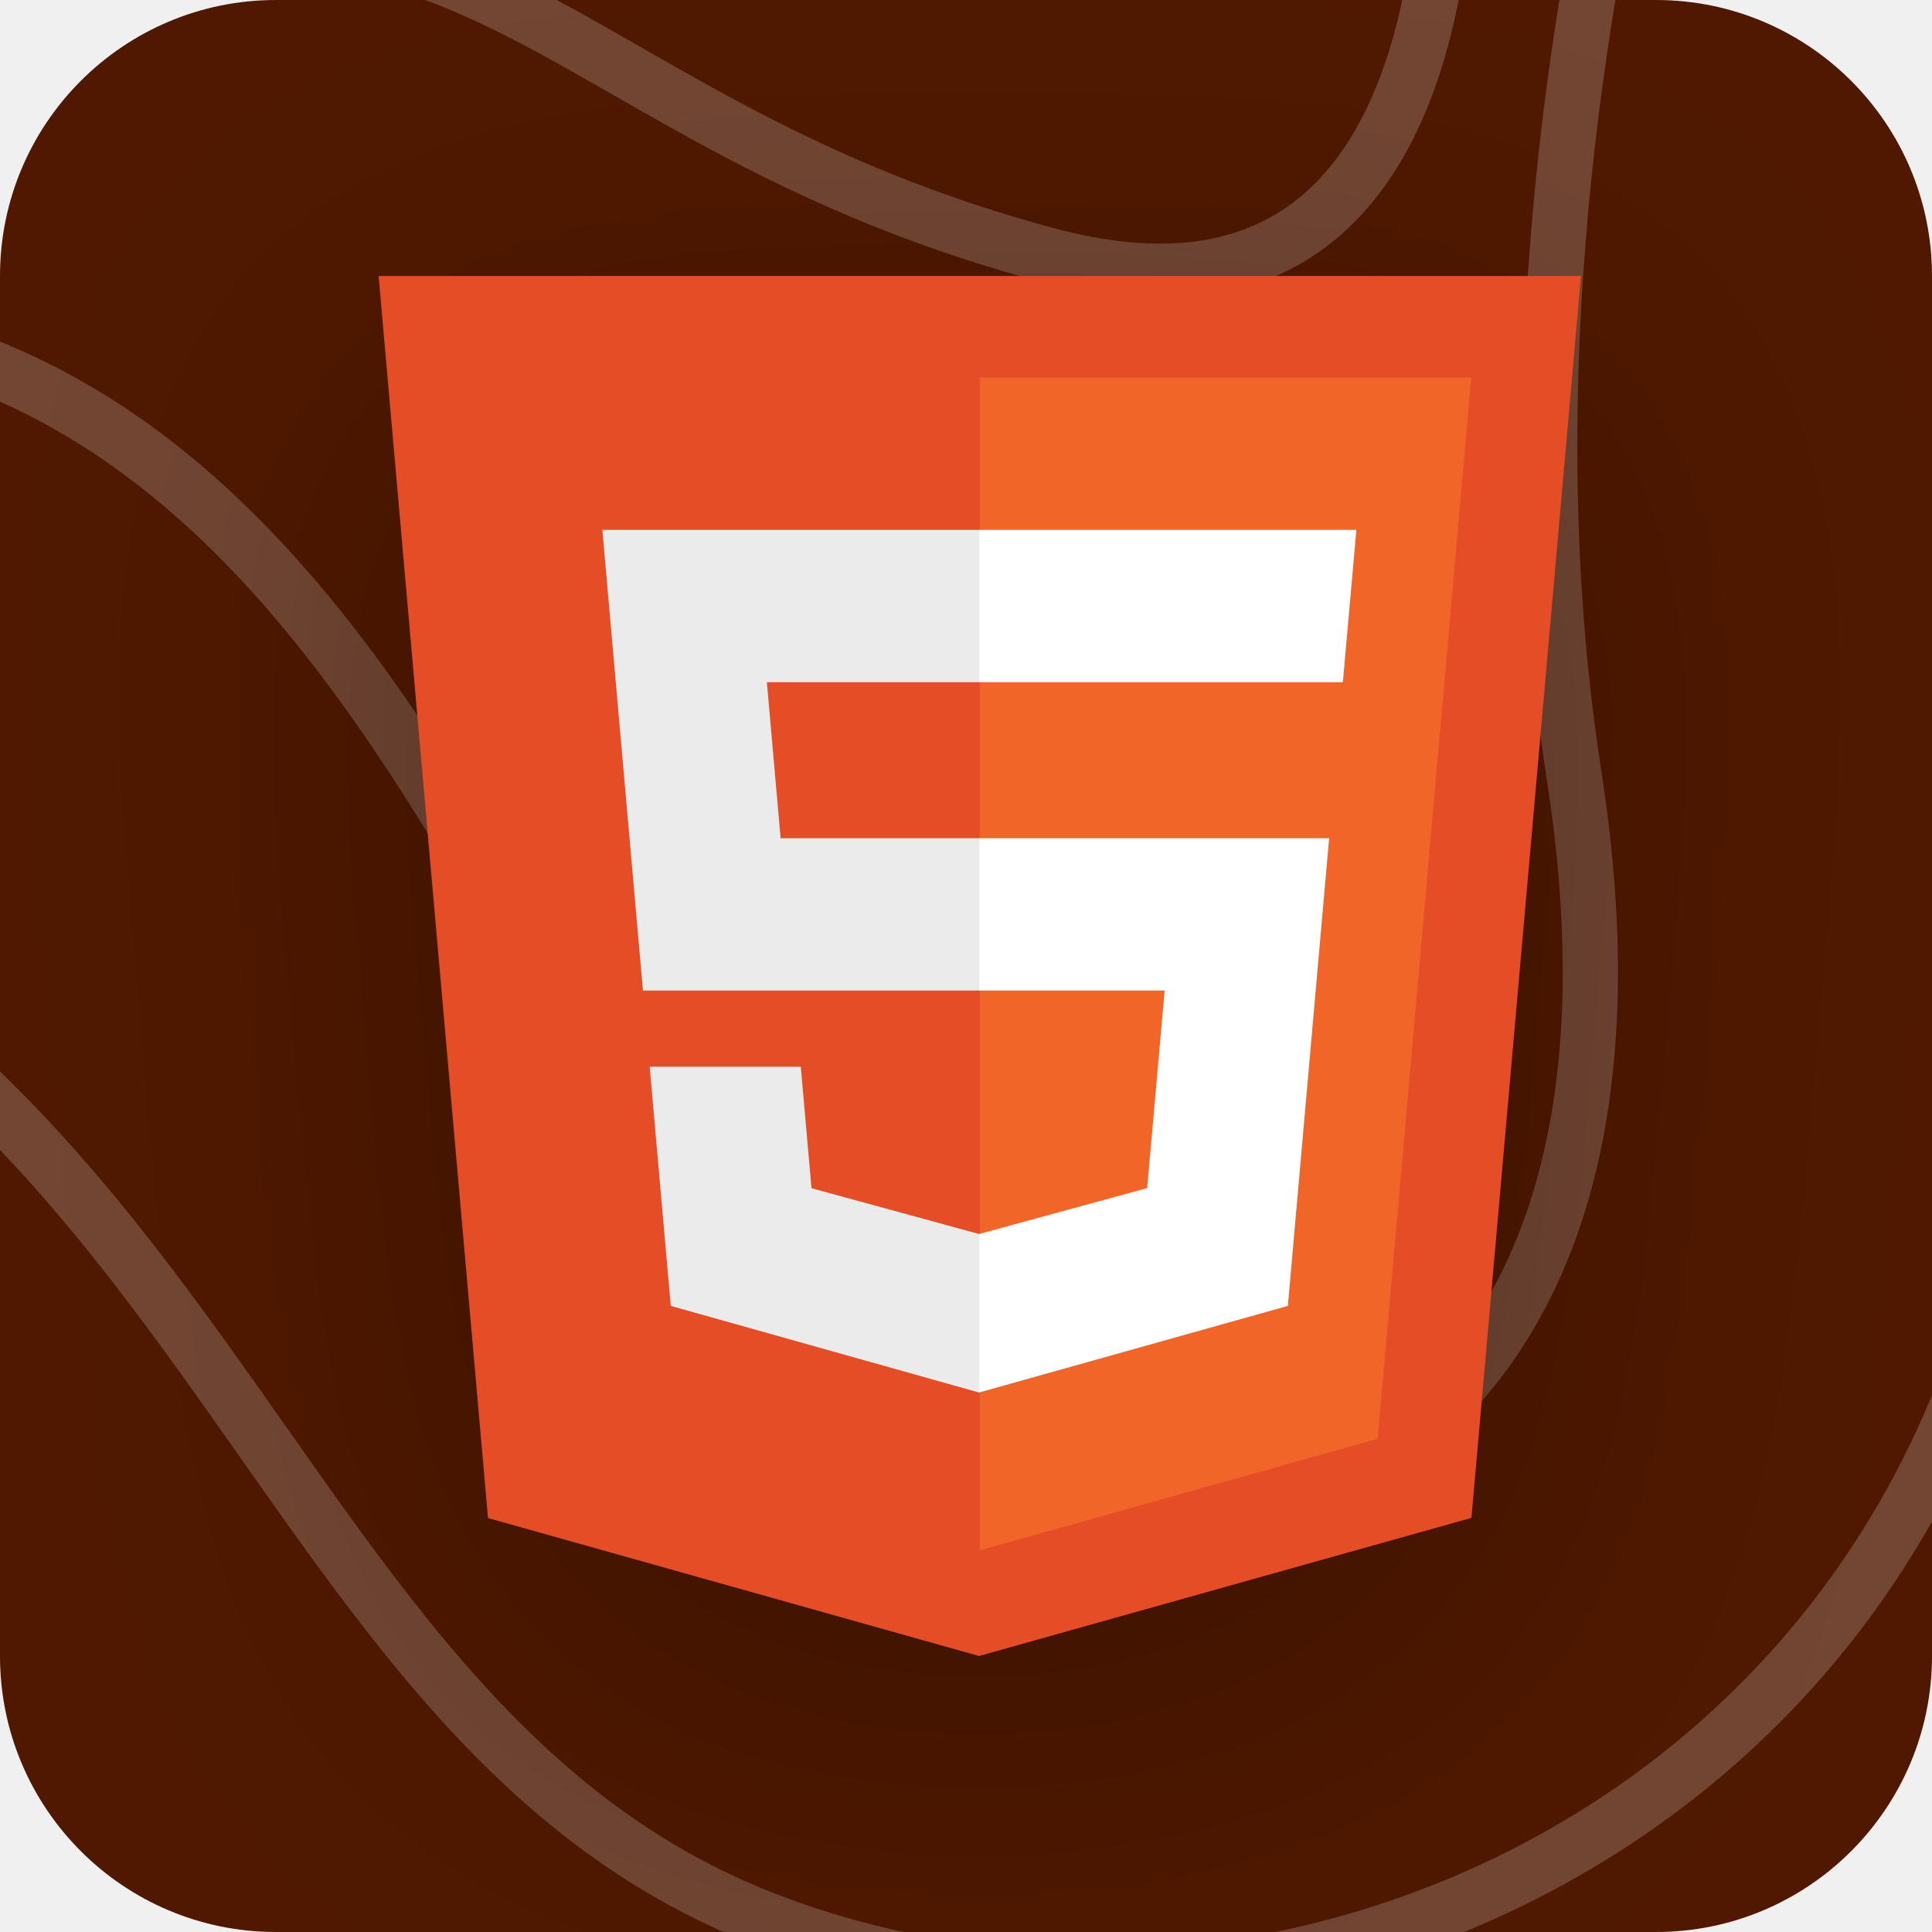
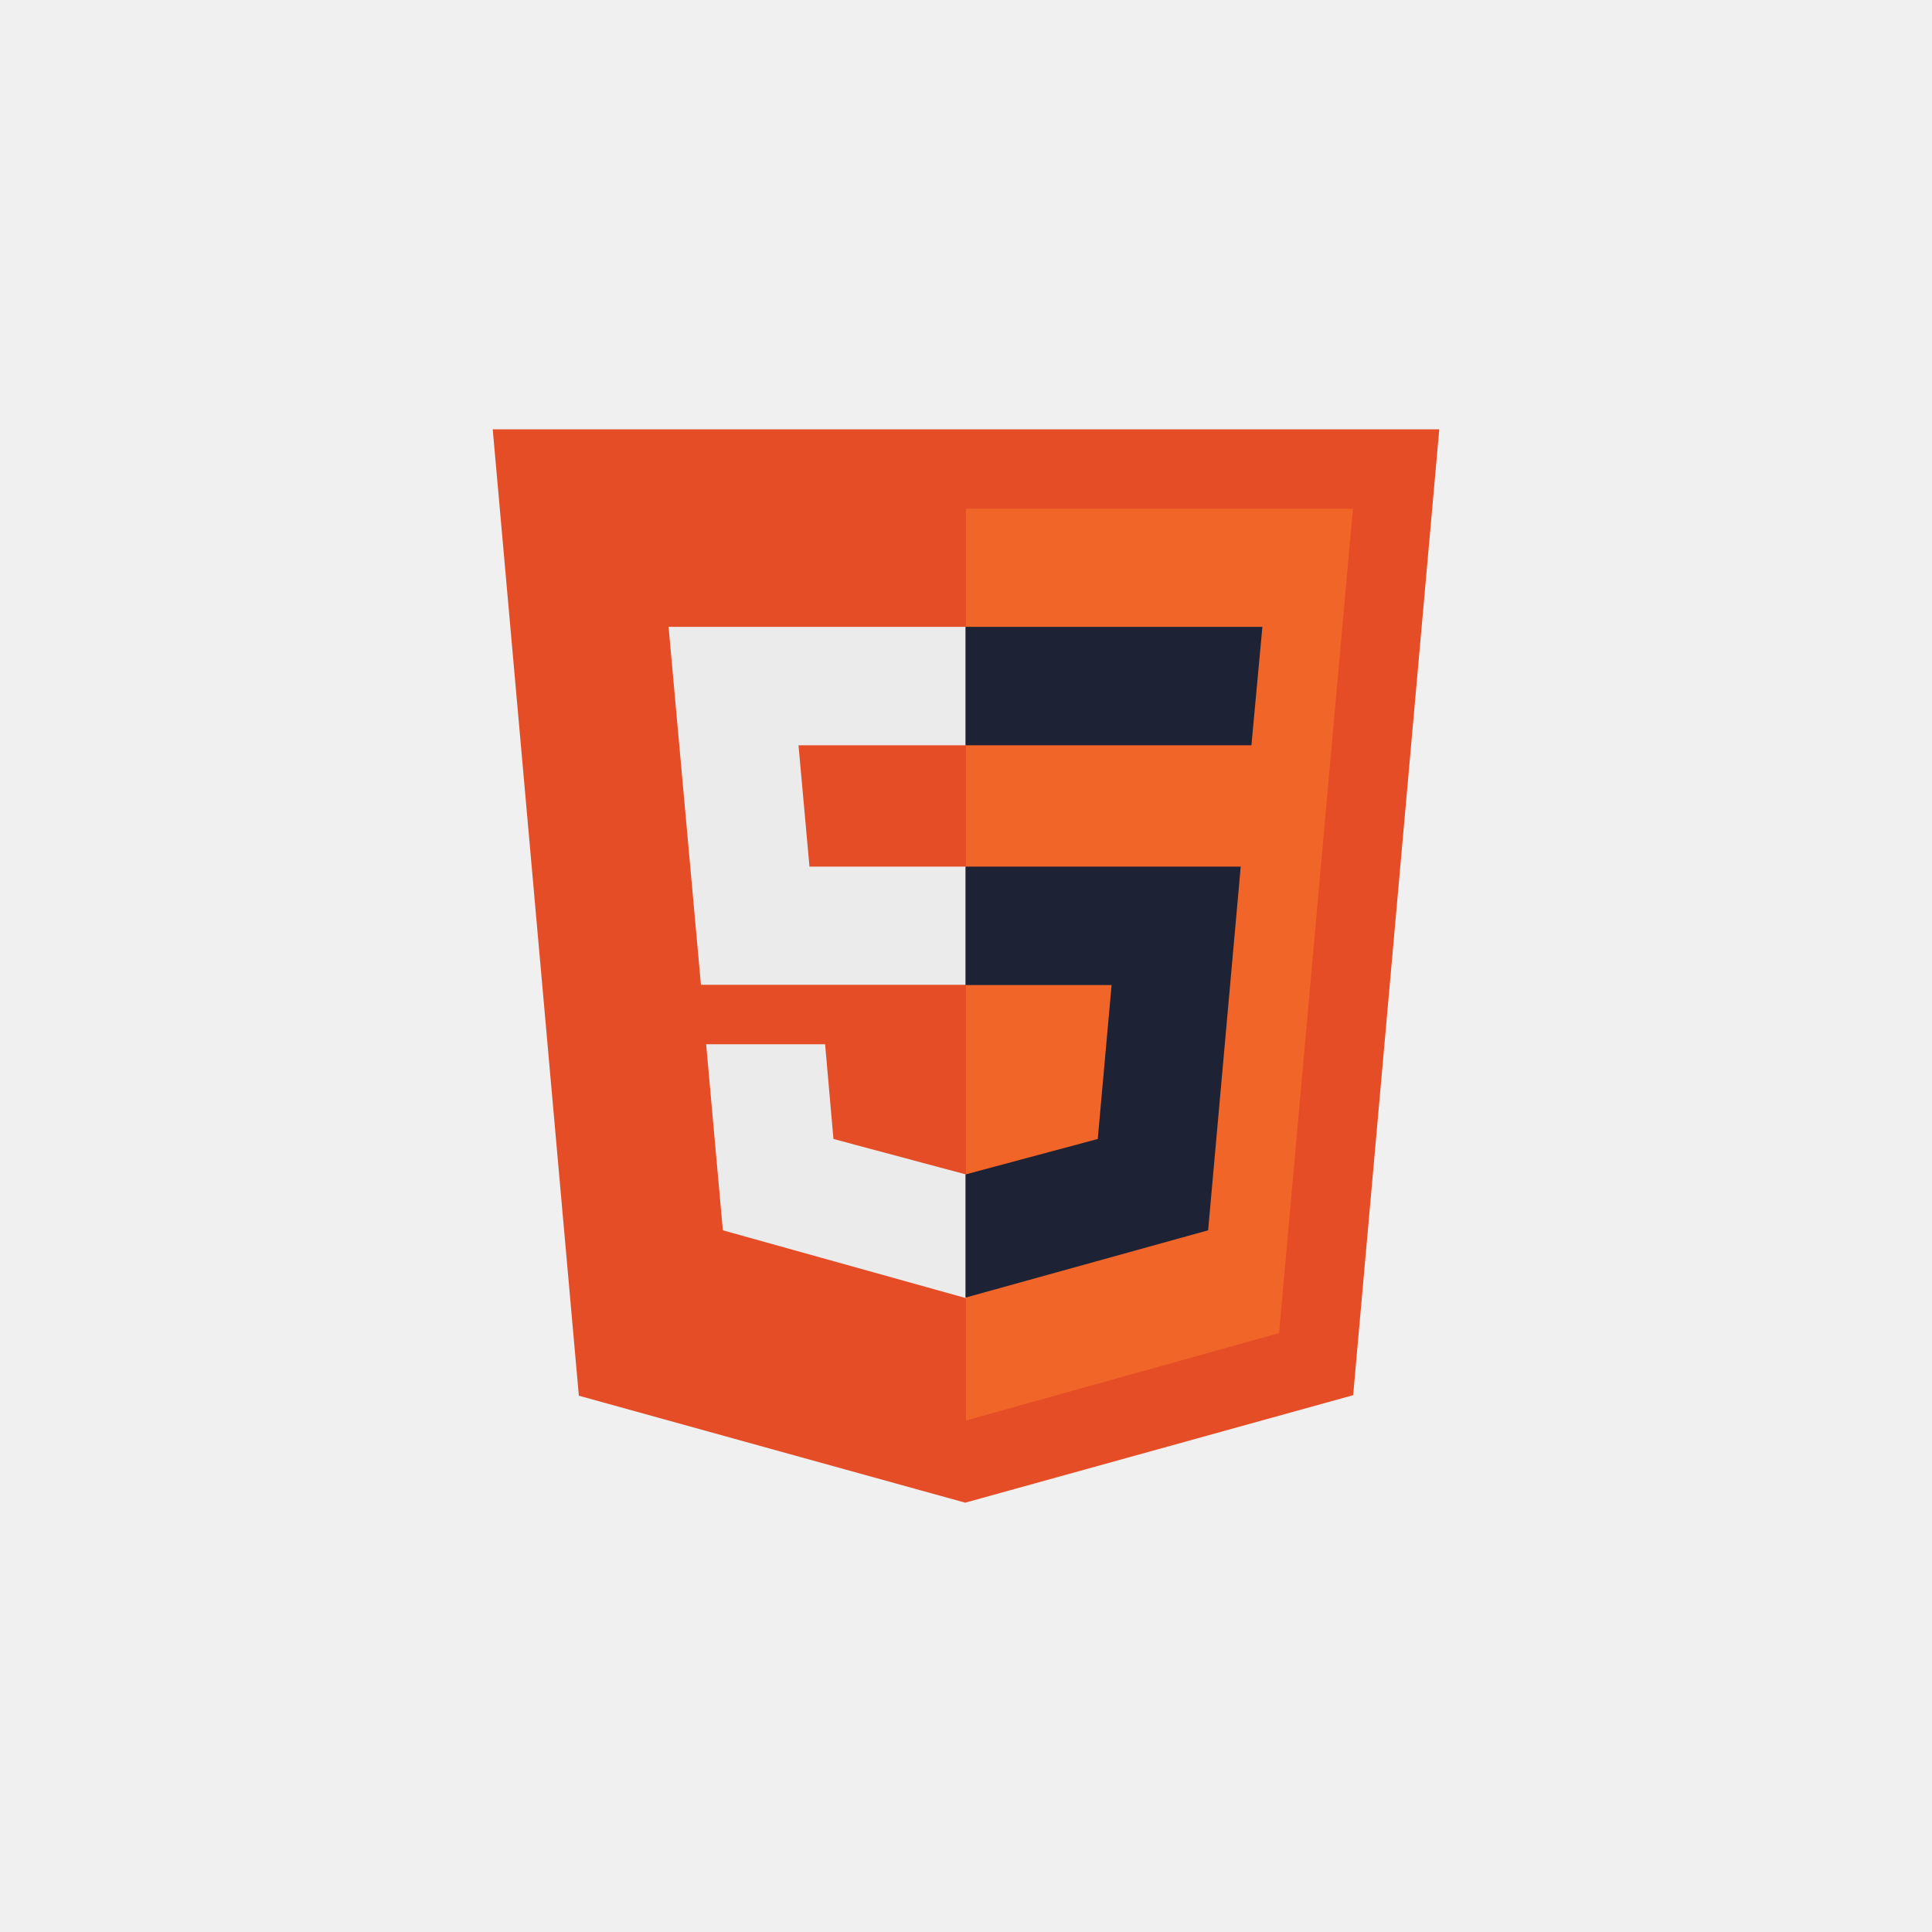
- <svg xmlns="http://www.w3.org/2000/svg" width="70" height="70" viewBox="0 0 70 70" fill="none">
-   <g clip-path="url(#clip0)">
-     <rect width="70" height="70" rx="10" fill="#501800" />
-     <path d="M94.857 -15.518C94.857 -15.518 68.479 -2.956 73.161 28.121C78.413 62.967 47.953 77.922 27.141 69.308C6.329 60.664 7.785 28.689 -31.783 27.702C-72.207 26.715 -80.715 -13.544 -80.715 -13.544" stroke="white" stroke-opacity="0.2" stroke-width="2" stroke-miterlimit="10" />
-     <path d="M64.368 -24.881C64.368 -24.881 52.948 1.68 57.031 28.091C61.142 54.502 42.671 57.613 35.334 54.502C20.089 48.101 17.149 13.824 -7.46 11.61C-25.959 9.935 -50.853 23.186 -64.042 -6.874" stroke="white" stroke-opacity="0.2" stroke-width="2" stroke-miterlimit="10" />
-     <path d="M52.063 -13.036C52.063 -13.036 56.174 14.093 37.989 9.248C17.149 3.684 17.463 -9.357 -8.916 2.966C-18.308 7.363 -56.106 8.649 -48.483 -15.518" stroke="white" stroke-opacity="0.2" stroke-width="2" stroke-miterlimit="10" />
-     <path d="M38.874 45.14C43.242 45.14 46.782 39.677 46.782 32.937C46.782 26.197 43.242 20.733 38.874 20.733C34.507 20.733 30.966 26.197 30.966 32.937C30.966 39.677 34.507 45.14 38.874 45.14Z" stroke="white" stroke-opacity="0.2" stroke-width="2" stroke-miterlimit="10" />
-     <g filter="url(#filter0_d)">
-       <path d="M17.682 55.002L13.718 10H57.282L53.313 54.995L35.473 60L17.682 55.002Z" fill="#E44D26" />
-       <path d="M35.5 56.174L49.916 52.129L53.307 13.68H35.5V56.174Z" fill="#F16529" />
-       <path d="M35.5 30.37H28.283L27.785 24.718H35.5V19.199H21.824L21.955 20.68L23.295 35.889H35.5V30.37ZM35.5 44.704L35.476 44.711L29.402 43.051L29.014 38.649H23.539L24.303 47.315L35.475 50.454L35.5 50.447V44.704Z" fill="#EBEBEB" />
-       <path d="M35.481 30.37V35.889H42.197L41.564 43.047L35.481 44.709V50.451L46.662 47.315L46.744 46.383L48.026 31.852L48.158 30.37H46.689H35.481ZM35.481 19.199V24.718H48.655L48.764 23.478L49.013 20.68L49.143 19.199H35.481Z" fill="white" />
-     </g>
-   </g>
-   <defs>
-     <filter id="filter0_d" x="-1.282" y="-1" width="73.565" height="80" filterUnits="userSpaceOnUse" color-interpolation-filters="sRGB">
-       <feFlood flood-opacity="0" result="BackgroundImageFix" />
-       <feColorMatrix in="SourceAlpha" type="matrix" values="0 0 0 0 0 0 0 0 0 0 0 0 0 0 0 0 0 0 127 0" />
-       <feOffset dy="4" />
-       <feGaussianBlur stdDeviation="7.5" />
-       <feColorMatrix type="matrix" values="0 0 0 0 0 0 0 0 0 0 0 0 0 0 0 0 0 0 0.25 0" />
-       <feBlend mode="normal" in2="BackgroundImageFix" result="effect1_dropShadow" />
-       <feBlend mode="normal" in="SourceGraphic" in2="effect1_dropShadow" result="shape" />
-     </filter>
-     <clipPath id="clip0">
-       <rect width="70" height="70" rx="10" fill="white" />
-     </clipPath>
-   </defs>
+ <svg xmlns="http://www.w3.org/2000/svg" width="56" height="56" viewBox="0 0 56 56" fill="none">
+   <path d="M16.778 40.455L14.282 12.444H41.718L39.222 40.44L27.977 43.556" fill="#E44D26" />
+   <path d="M28 41.174V14.744H39.215L37.075 38.64" fill="#F16529" />
+   <path d="M19.379 18.169H28V21.602H23.145L23.463 25.119H28V28.545H20.317L19.379 18.169ZM20.468 30.269H23.916L24.158 33.014L28 34.042V37.627L20.952 35.661" fill="#EBEBEB" />
+   <path d="M36.591 18.169H27.985V21.602H36.273L36.591 18.169ZM35.963 25.119H27.985V28.552H32.22L31.819 33.014L27.985 34.042V37.612L35.018 35.661" fill="#1E2235" />
</svg>
